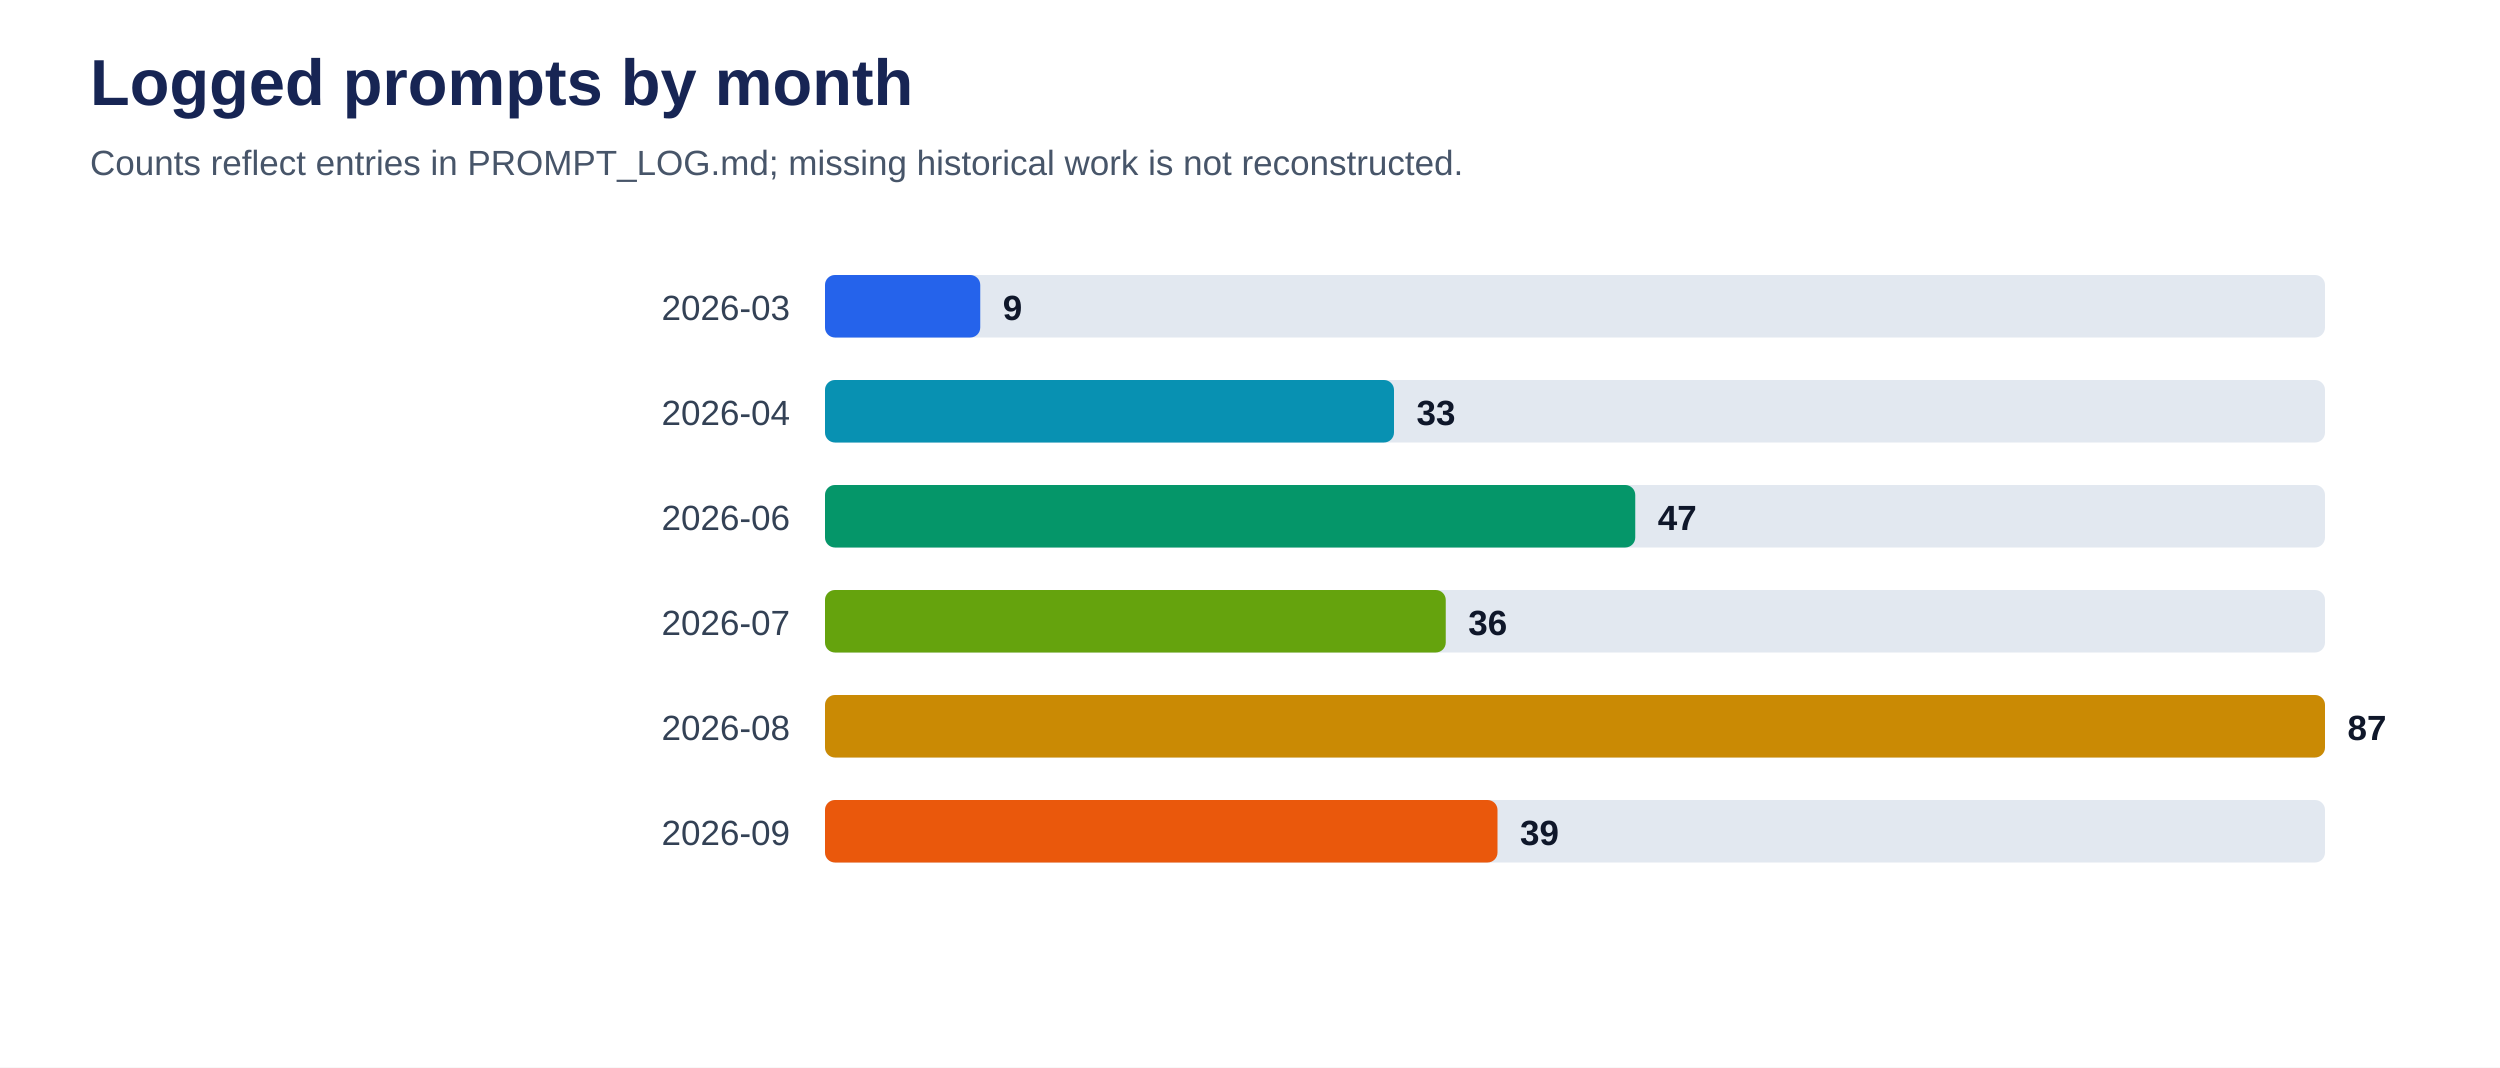
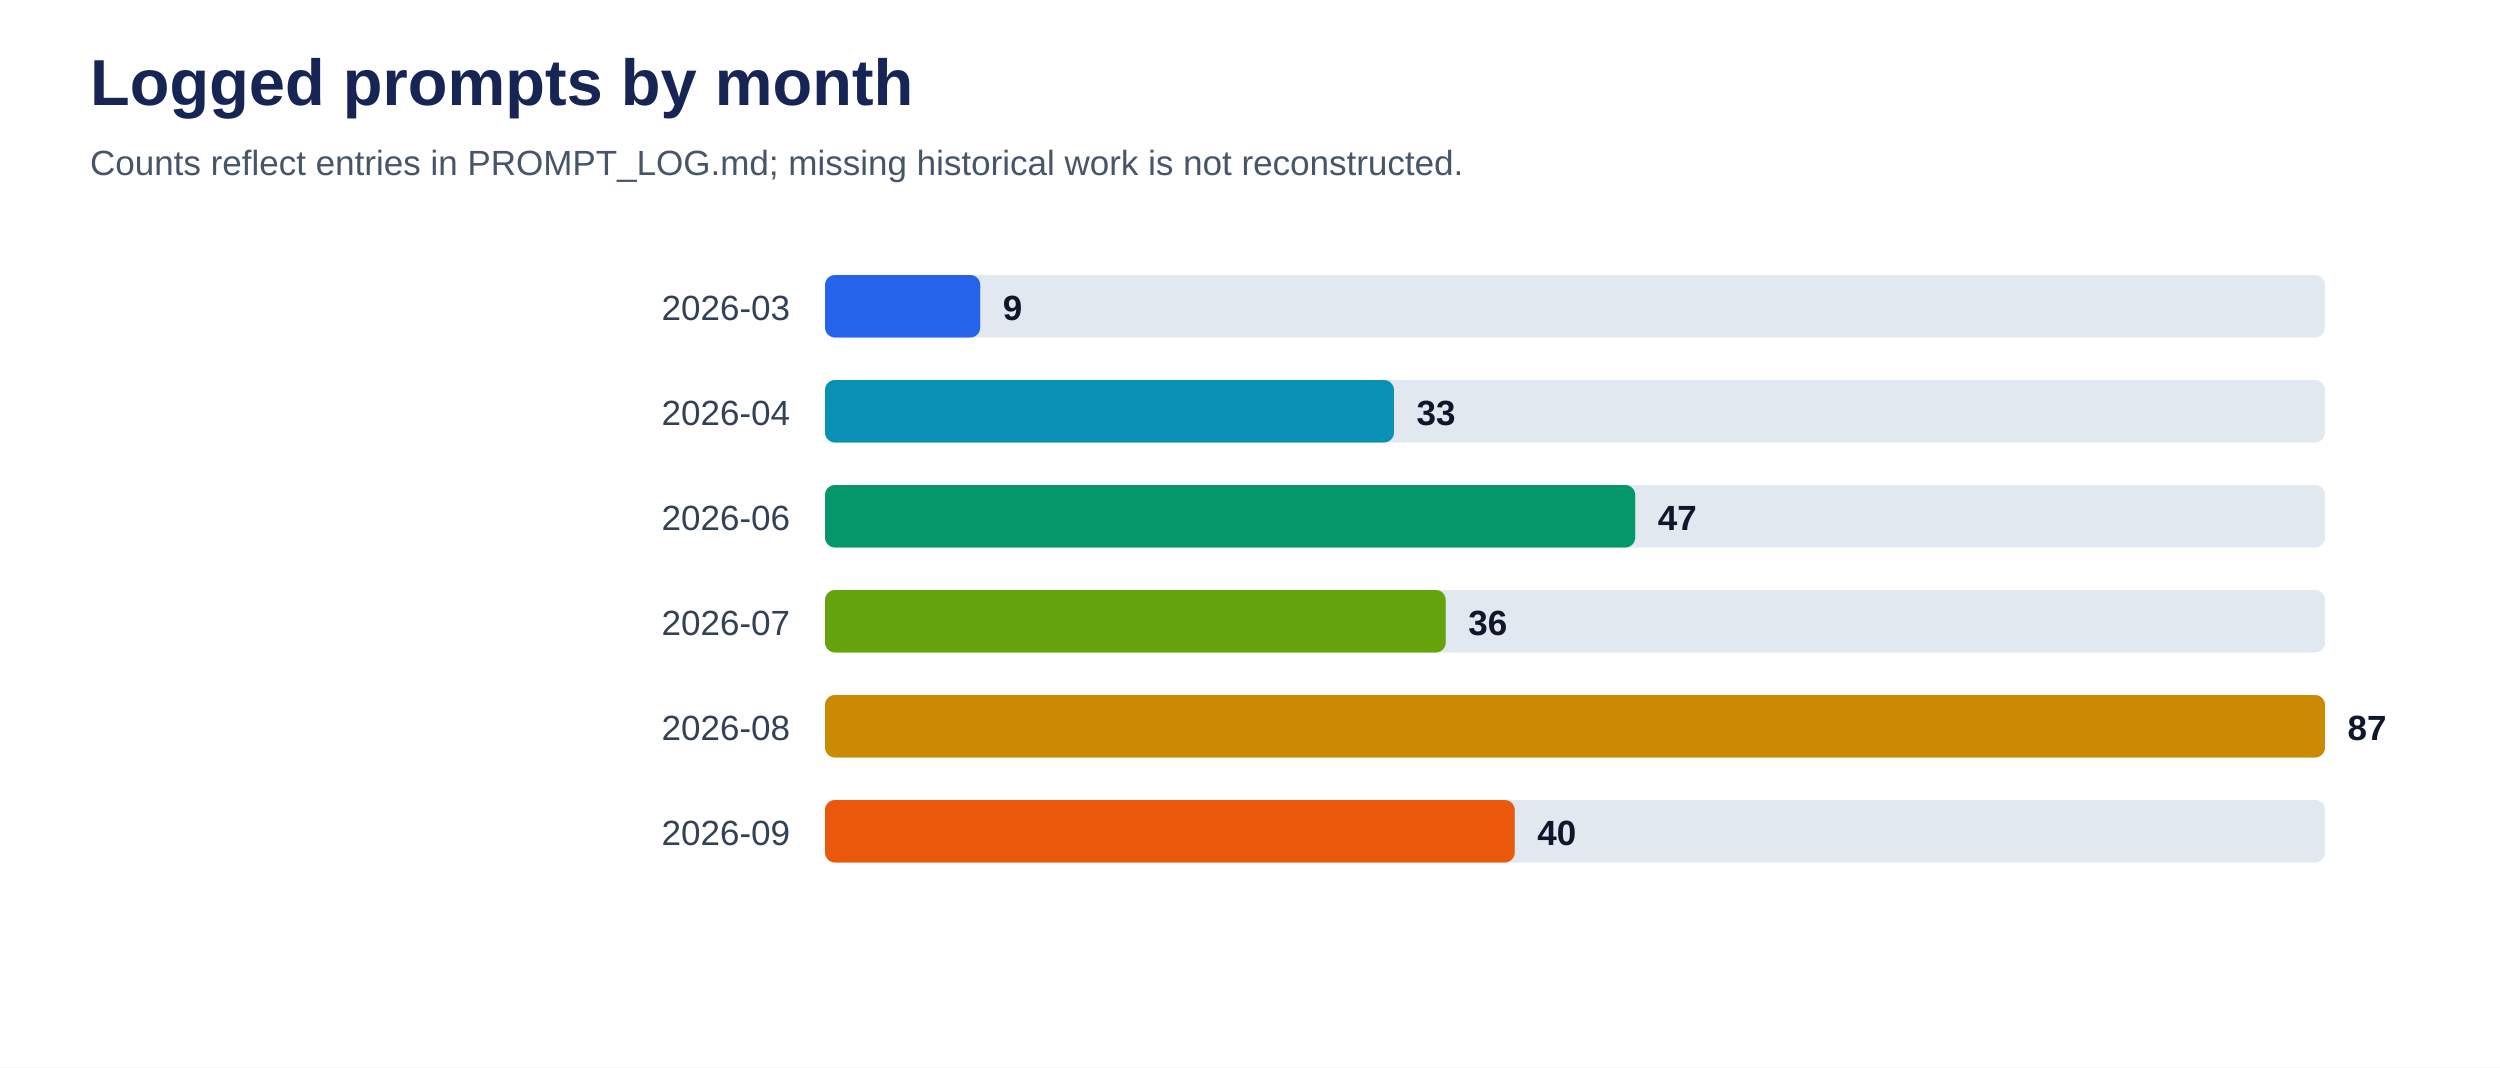
<svg xmlns="http://www.w3.org/2000/svg" viewBox="0 0 1000 427" role="img" aria-labelledby="title desc">
  <rect width="100%" height="100%" fill="#ffffff" />
  <text x="36" y="42" font-family="Arial, sans-serif" font-size="26" font-weight="700" fill="#172554">Logged prompts by month</text>
  <text x="36" y="70" font-family="Arial, sans-serif" font-size="14" fill="#475569">Counts reflect entries in PROMPT_LOG.md; missing historical work is not reconstructed.</text>
  <text x="316" y="128" text-anchor="end" font-family="Arial, sans-serif" font-size="14" fill="#334155">2026-03</text>
  <rect x="330" y="110" width="600" height="25" rx="4" fill="#e2e8f0" />
  <rect x="330" y="110" width="62.1" height="25" rx="4" fill="#2563eb" />
  <text x="401.1" y="128" font-family="Arial, sans-serif" font-size="14" font-weight="700" fill="#0f172a">9</text>
  <text x="316" y="170" text-anchor="end" font-family="Arial, sans-serif" font-size="14" fill="#334155">2026-04</text>
  <rect x="330" y="152" width="600" height="25" rx="4" fill="#e2e8f0" />
  <rect x="330" y="152" width="227.6" height="25" rx="4" fill="#0891b2" />
  <text x="566.6" y="170" font-family="Arial, sans-serif" font-size="14" font-weight="700" fill="#0f172a">33</text>
  <text x="316" y="212" text-anchor="end" font-family="Arial, sans-serif" font-size="14" fill="#334155">2026-06</text>
  <rect x="330" y="194" width="600" height="25" rx="4" fill="#e2e8f0" />
  <rect x="330" y="194" width="324.1" height="25" rx="4" fill="#059669" />
  <text x="663.1" y="212" font-family="Arial, sans-serif" font-size="14" font-weight="700" fill="#0f172a">47</text>
  <text x="316" y="254" text-anchor="end" font-family="Arial, sans-serif" font-size="14" fill="#334155">2026-07</text>
  <rect x="330" y="236" width="600" height="25" rx="4" fill="#e2e8f0" />
  <rect x="330" y="236" width="248.3" height="25" rx="4" fill="#65a30d" />
  <text x="587.3" y="254" font-family="Arial, sans-serif" font-size="14" font-weight="700" fill="#0f172a">36</text>
  <text x="316" y="296" text-anchor="end" font-family="Arial, sans-serif" font-size="14" fill="#334155">2026-08</text>
  <rect x="330" y="278" width="600" height="25" rx="4" fill="#e2e8f0" />
  <rect x="330" y="278" width="600.0" height="25" rx="4" fill="#ca8a04" />
  <text x="939.0" y="296" font-family="Arial, sans-serif" font-size="14" font-weight="700" fill="#0f172a">87</text>
  <text x="316" y="338" text-anchor="end" font-family="Arial, sans-serif" font-size="14" fill="#334155">2026-09</text>
  <rect x="330" y="320" width="600" height="25" rx="4" fill="#e2e8f0" />
-   <rect x="330" y="320" width="269.0" height="25" rx="4" fill="#ea580c" />
-   <text x="608.0" y="338" font-family="Arial, sans-serif" font-size="14" font-weight="700" fill="#0f172a">39</text>
+   <rect x="330" y="320" width="275.9" height="25" rx="4" fill="#ea580c" />
+   <text x="614.9" y="338" font-family="Arial, sans-serif" font-size="14" font-weight="700" fill="#0f172a">40</text>
</svg>
